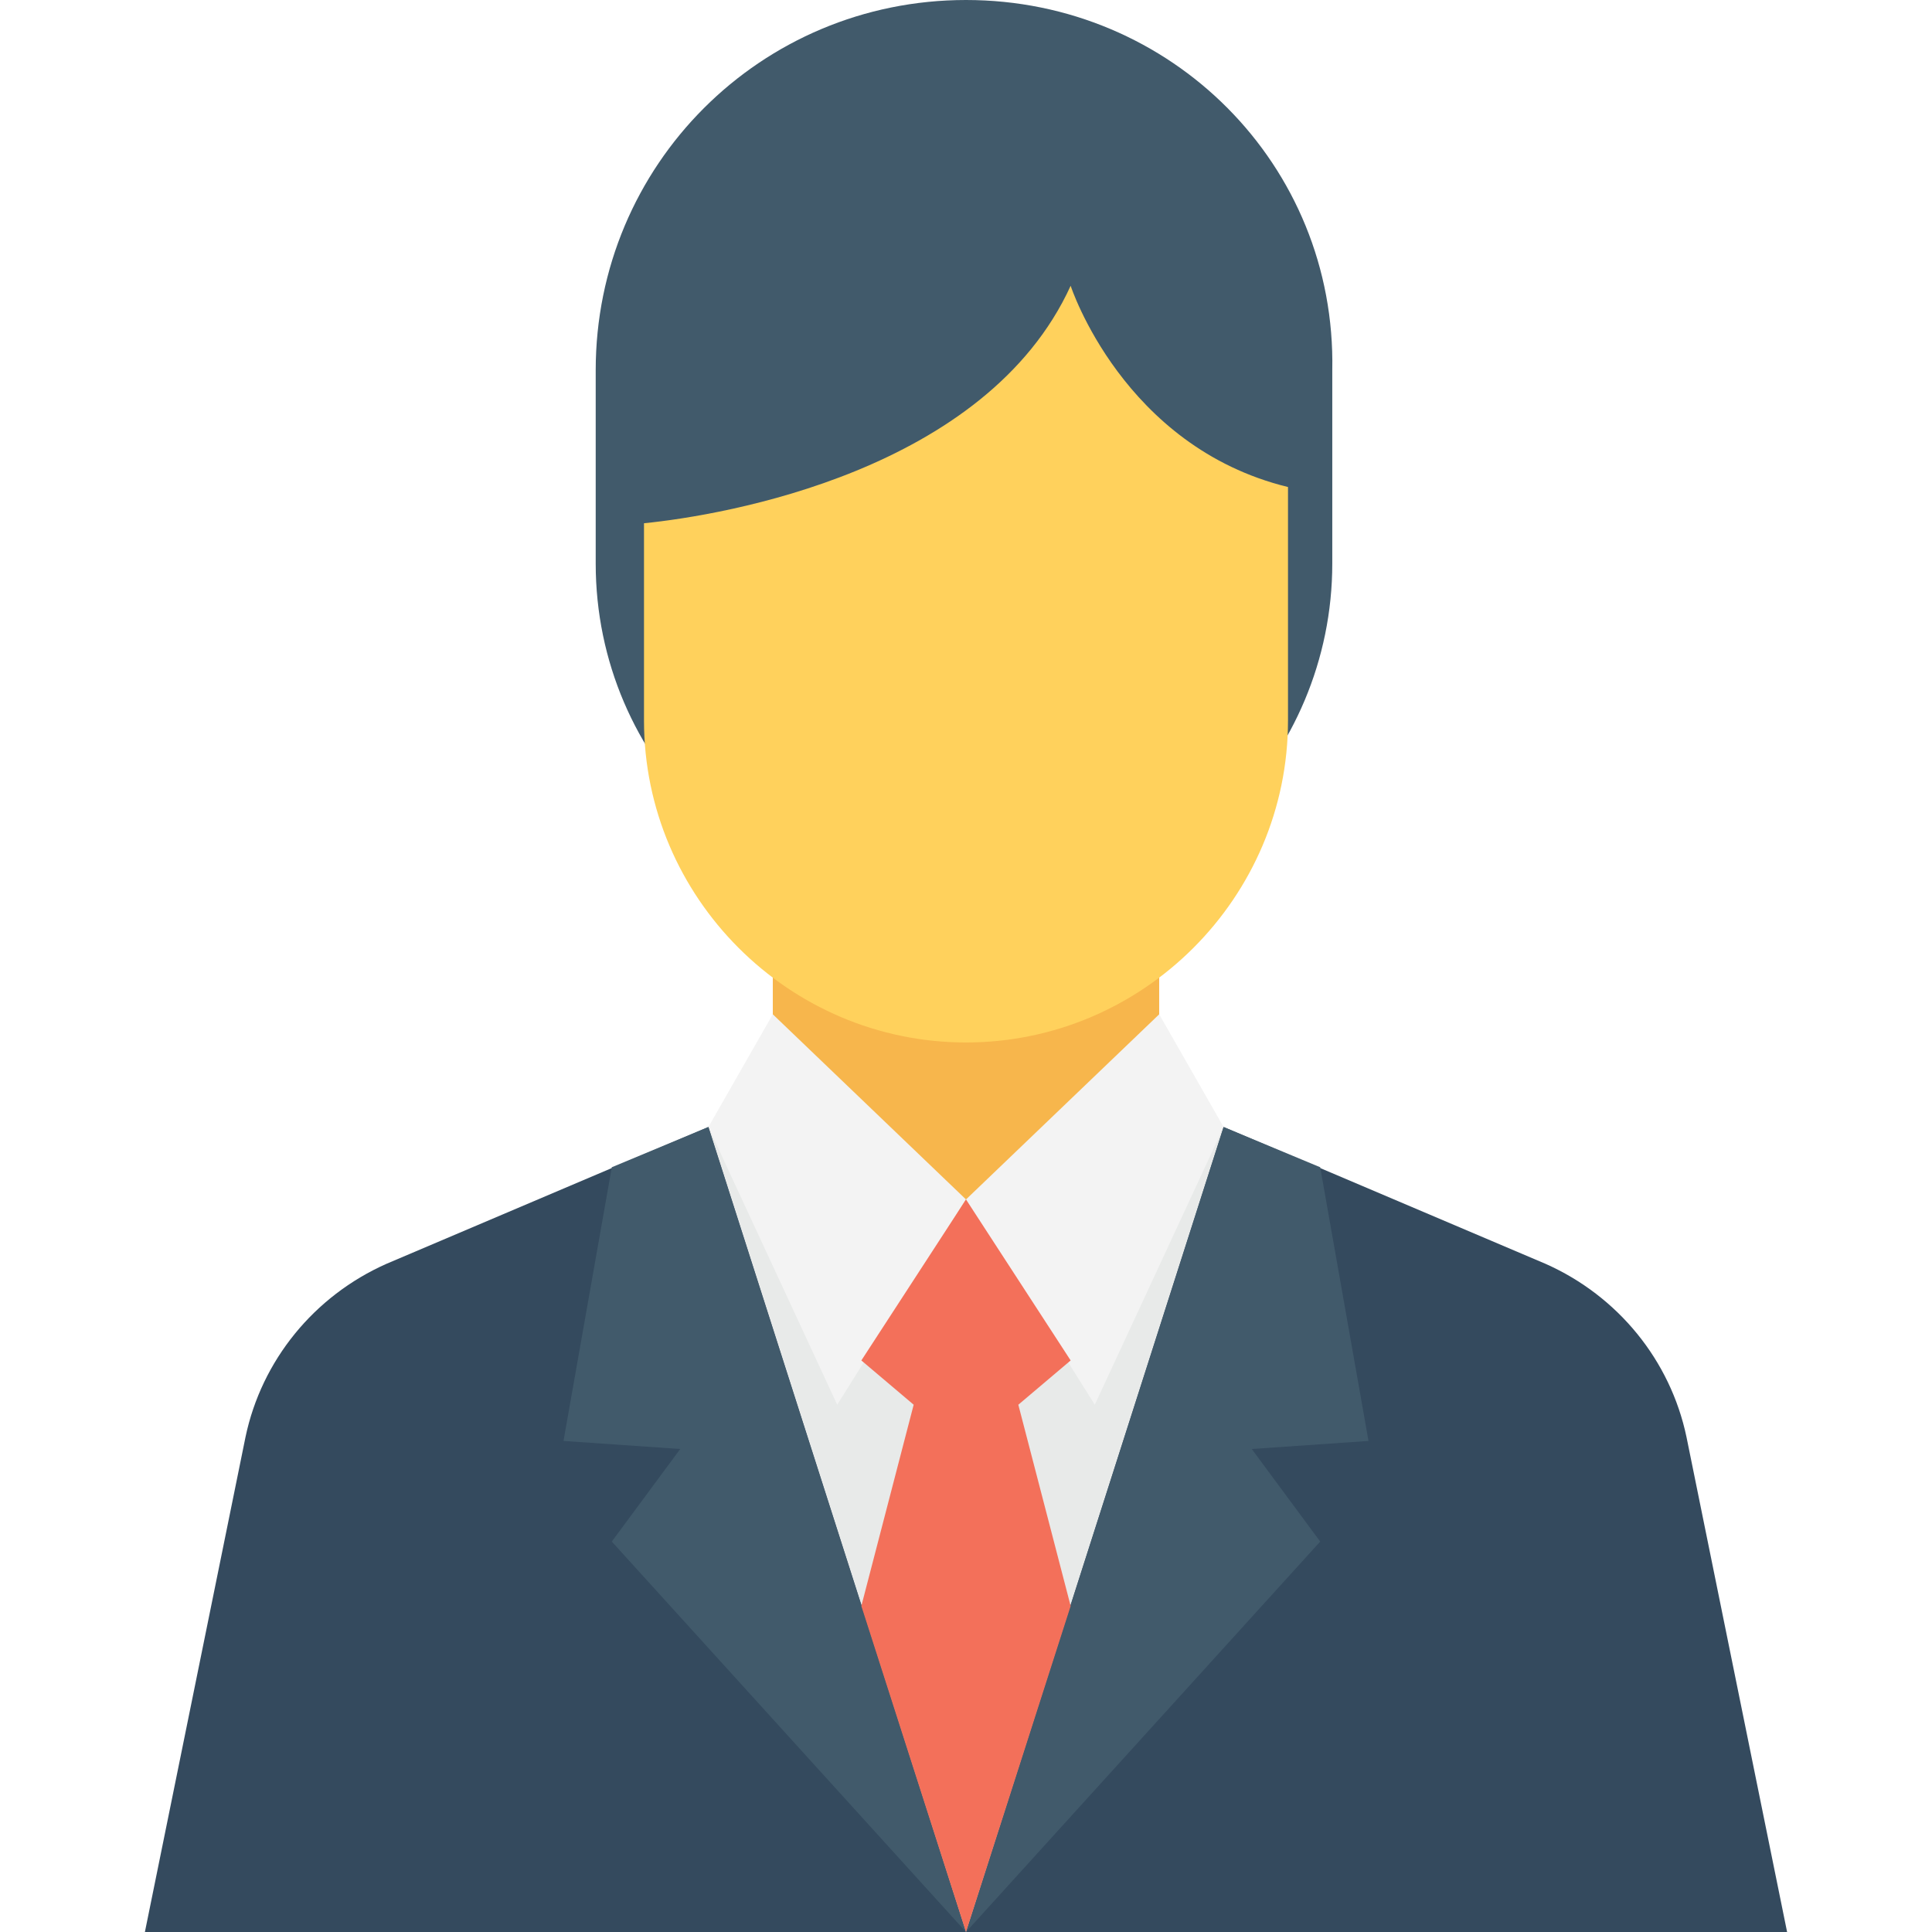
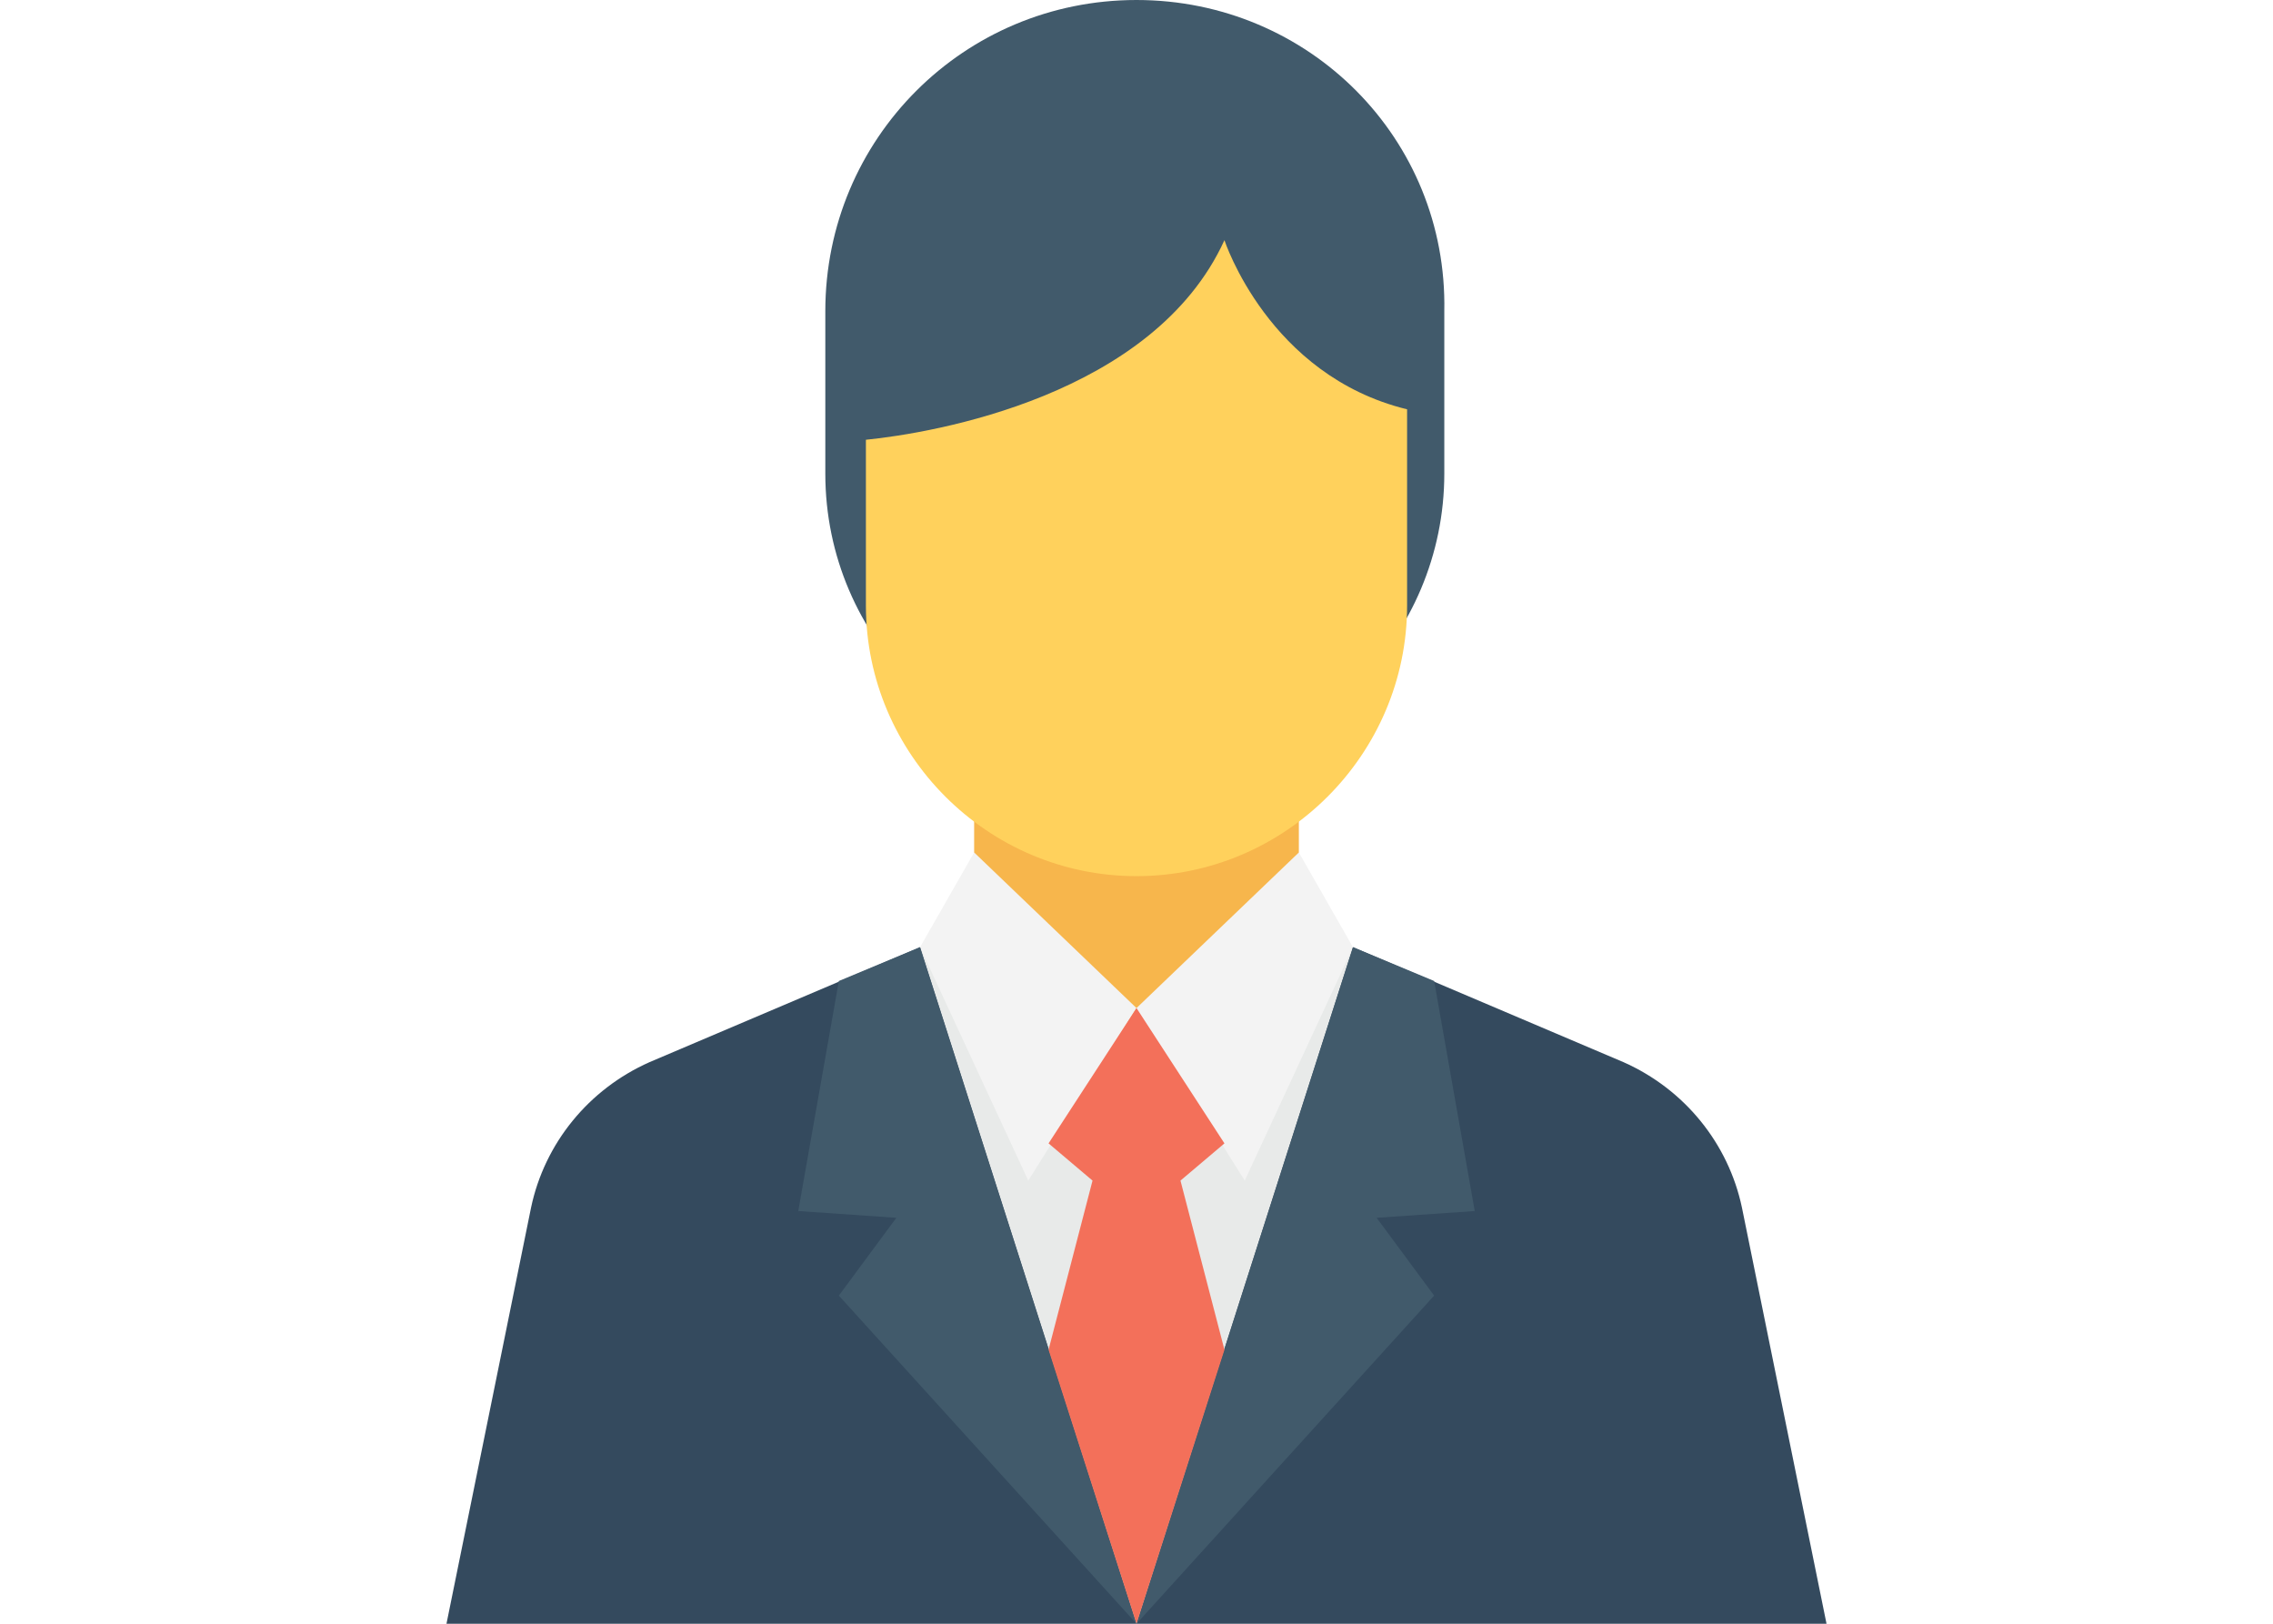
- <svg xmlns="http://www.w3.org/2000/svg" version="1.1" width="150" height="150" id="Capa_1" x="0px" y="0px" viewBox="0 0 512 512" style="enable-background:new 0 0 512 512;" xml:space="preserve">
+ <svg xmlns="http://www.w3.org/2000/svg" version="1.1" width="70" height="50" id="Capa_1" x="0px" y="0px" viewBox="0 0 512 512" style="enable-background:new 0 0 512 512;" xml:space="preserve">
  <polygon style="fill:#E8EAE9;" points="256,317.867 256,512 187.733,298.667 " />
  <rect x="204.8" y="234.667" style="fill:#F7B64C;" width="102.4" height="96" />
  <path style="fill:#415A6B;" d="M256,0L256,0c-54.4,0-98.133,43.733-98.133,98.133v51.2c0,52.267,42.667,93.867,93.867,93.867h7.467  c52.267,0,93.867-42.667,93.867-93.867v-51.2C354.133,43.733,310.4,0,256,0z" />
  <path style="fill:#FFD15C;" d="M283.733,75.733c-22.4,49.067-91.733,60.8-113.067,62.933v52.267c0,46.933,38.4,85.333,85.333,85.333  s85.333-38.4,85.333-85.333v-61.867C297.6,118.4,283.733,75.733,283.733,75.733z" />
  <polygon style="fill:#F3F3F3;" points="204.8,268.8 256,317.867 221.867,372.267 187.733,298.667 " />
  <path style="fill:#344A5E;" d="M187.733,298.667L102.4,334.933c-19.2,8.533-33.067,25.6-37.333,45.867L38.4,512H256L187.733,298.667  z" />
  <polygon style="fill:#415A6B;" points="187.733,298.667 256,512 162.133,408.533 180.267,384 149.333,381.867 162.133,309.333 " />
  <polygon style="fill:#E8EAE9;" points="256,317.867 256,512 324.267,298.667 " />
  <polygon style="fill:#F3F3F3;" points="307.2,268.8 256,317.867 290.133,372.267 324.267,298.667 " />
  <path style="fill:#344A5E;" d="M324.267,298.667l85.333,36.267c19.2,8.533,33.067,25.6,37.333,45.867L473.6,512H256L324.267,298.667  z" />
  <polygon style="fill:#415A6B;" points="324.267,298.667 256,512 349.867,408.533 331.733,384 362.667,381.867 349.867,309.333 " />
  <polygon style="fill:#F3705A;" points="283.733,360.533 256,317.867 228.267,360.533 242.133,372.267 228.267,425.6 256,512   283.733,425.6 269.867,372.267 " />
  <g>
</g>
  <g>
</g>
  <g>
</g>
  <g>
</g>
  <g>
</g>
  <g>
</g>
  <g>
</g>
  <g>
</g>
  <g>
</g>
  <g>
</g>
  <g>
</g>
  <g>
</g>
  <g>
</g>
  <g>
</g>
  <g>
</g>
</svg>
